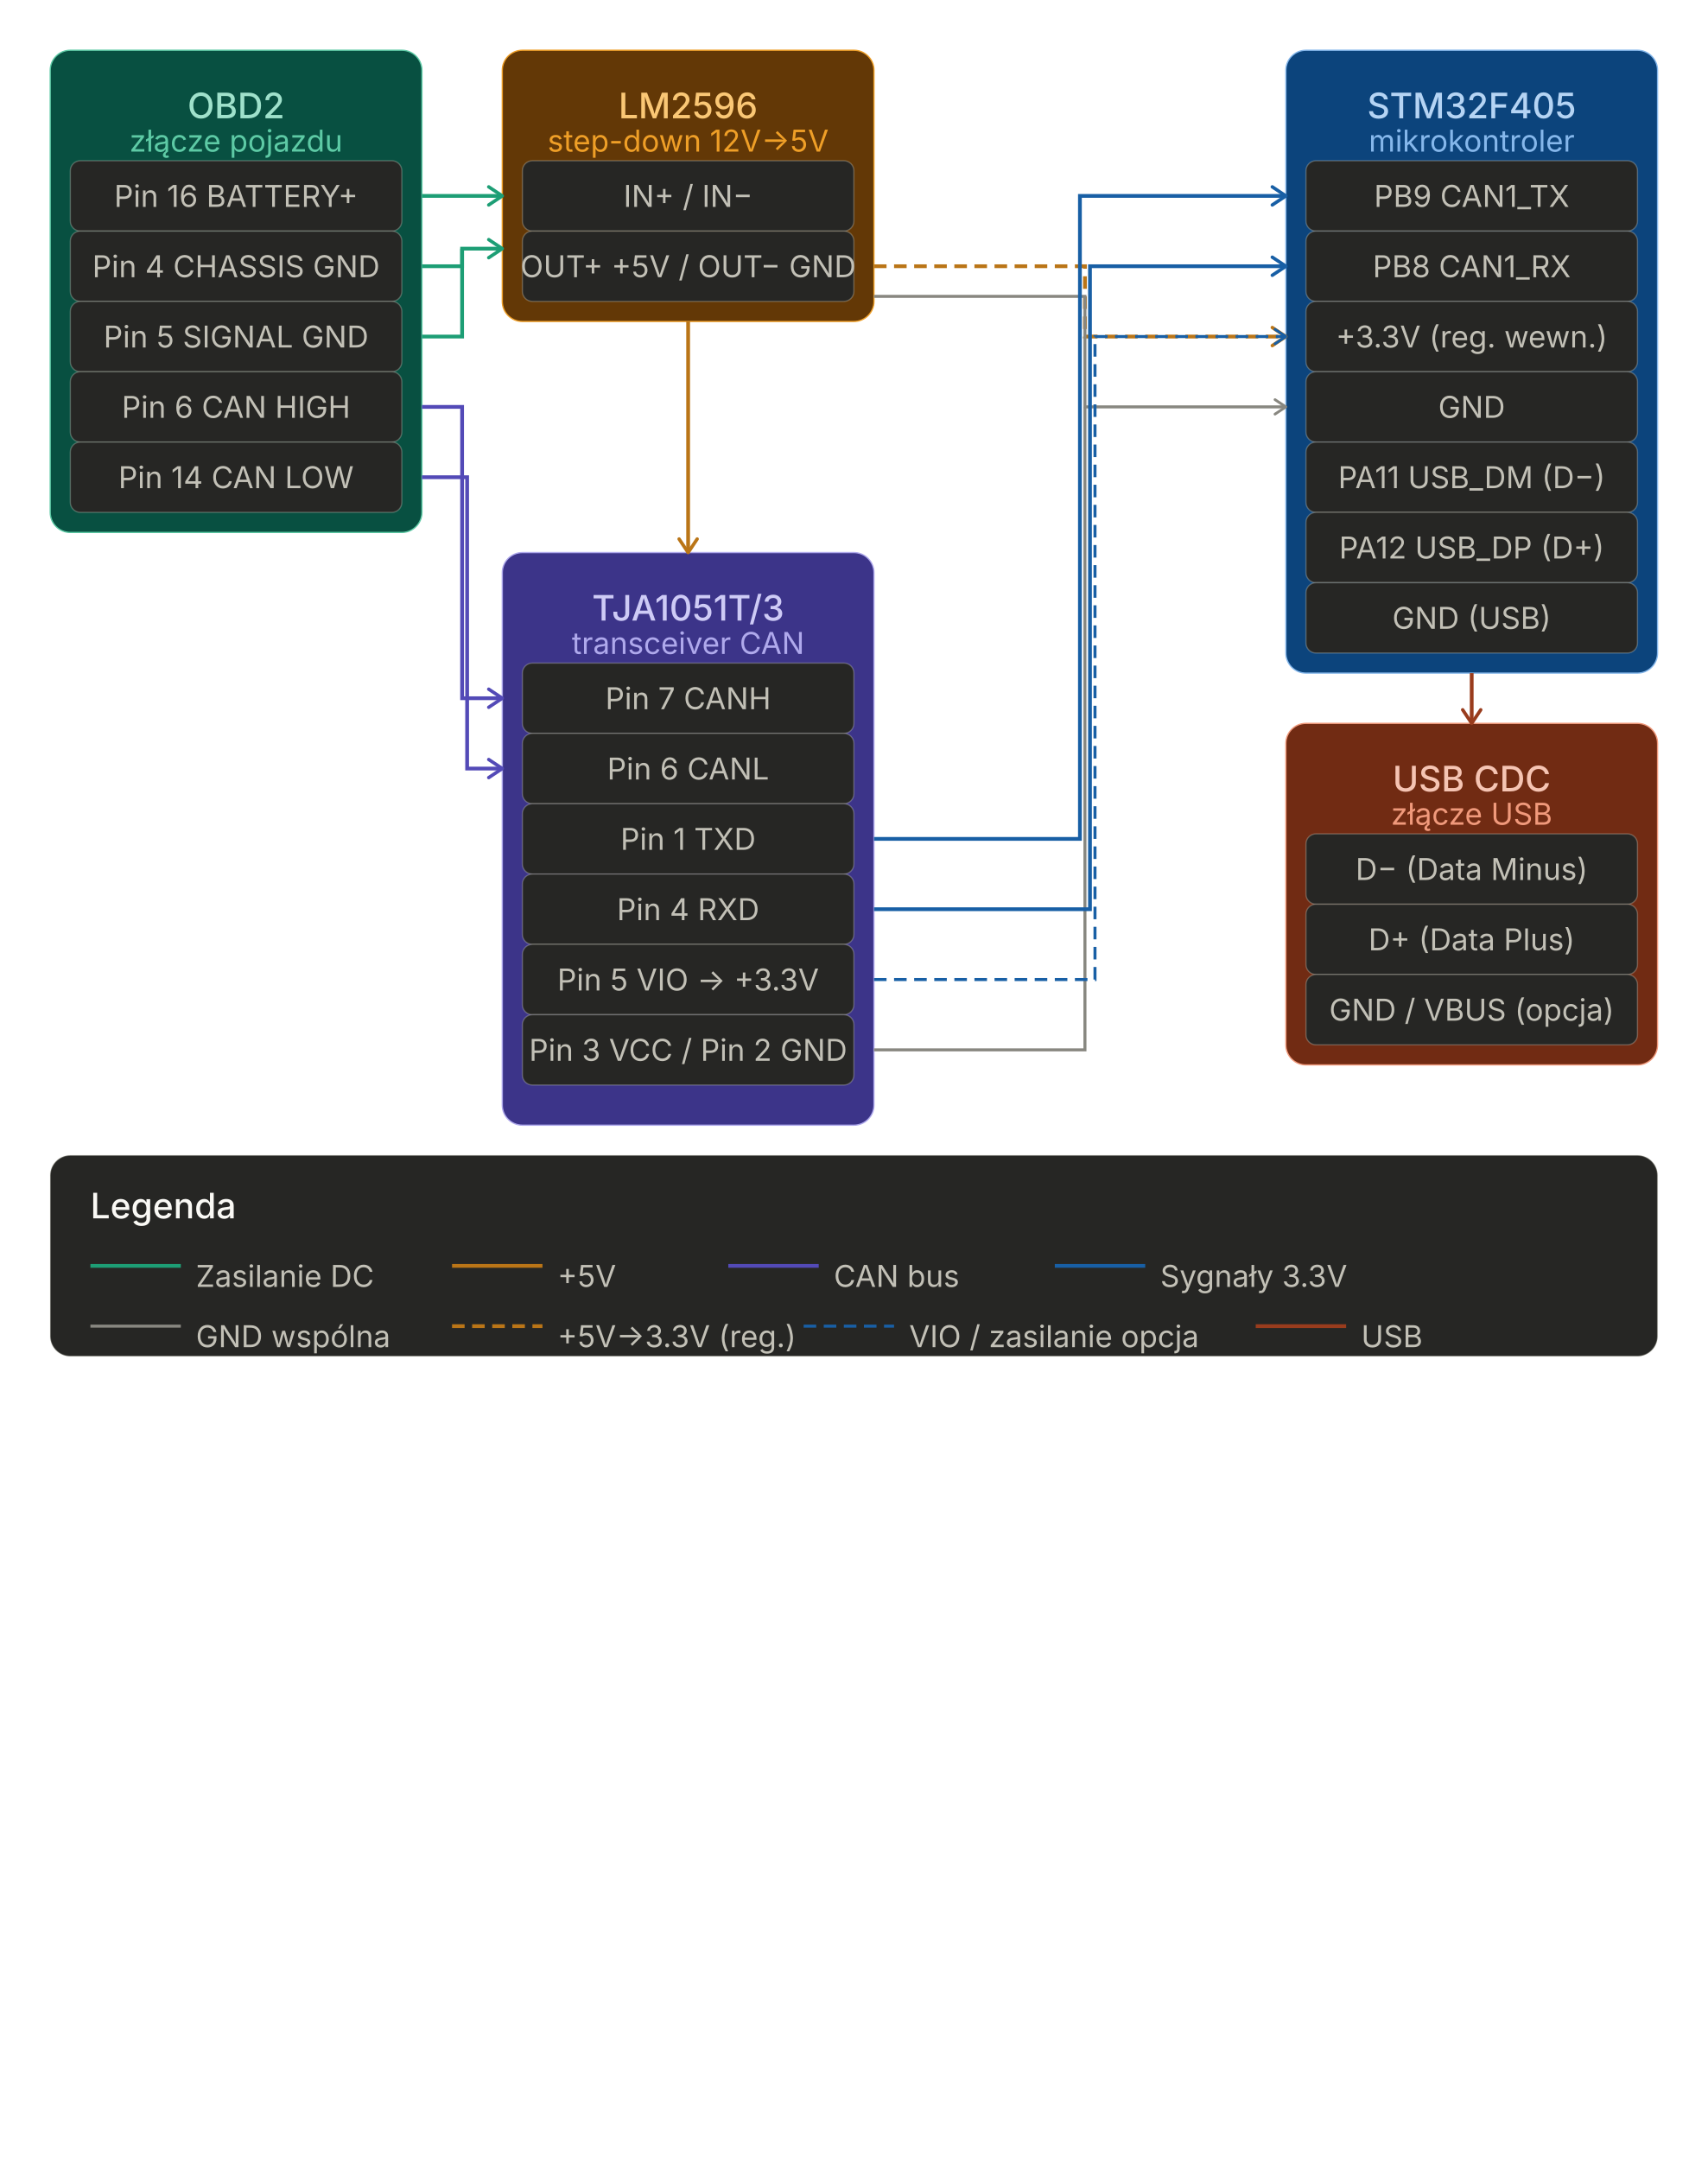
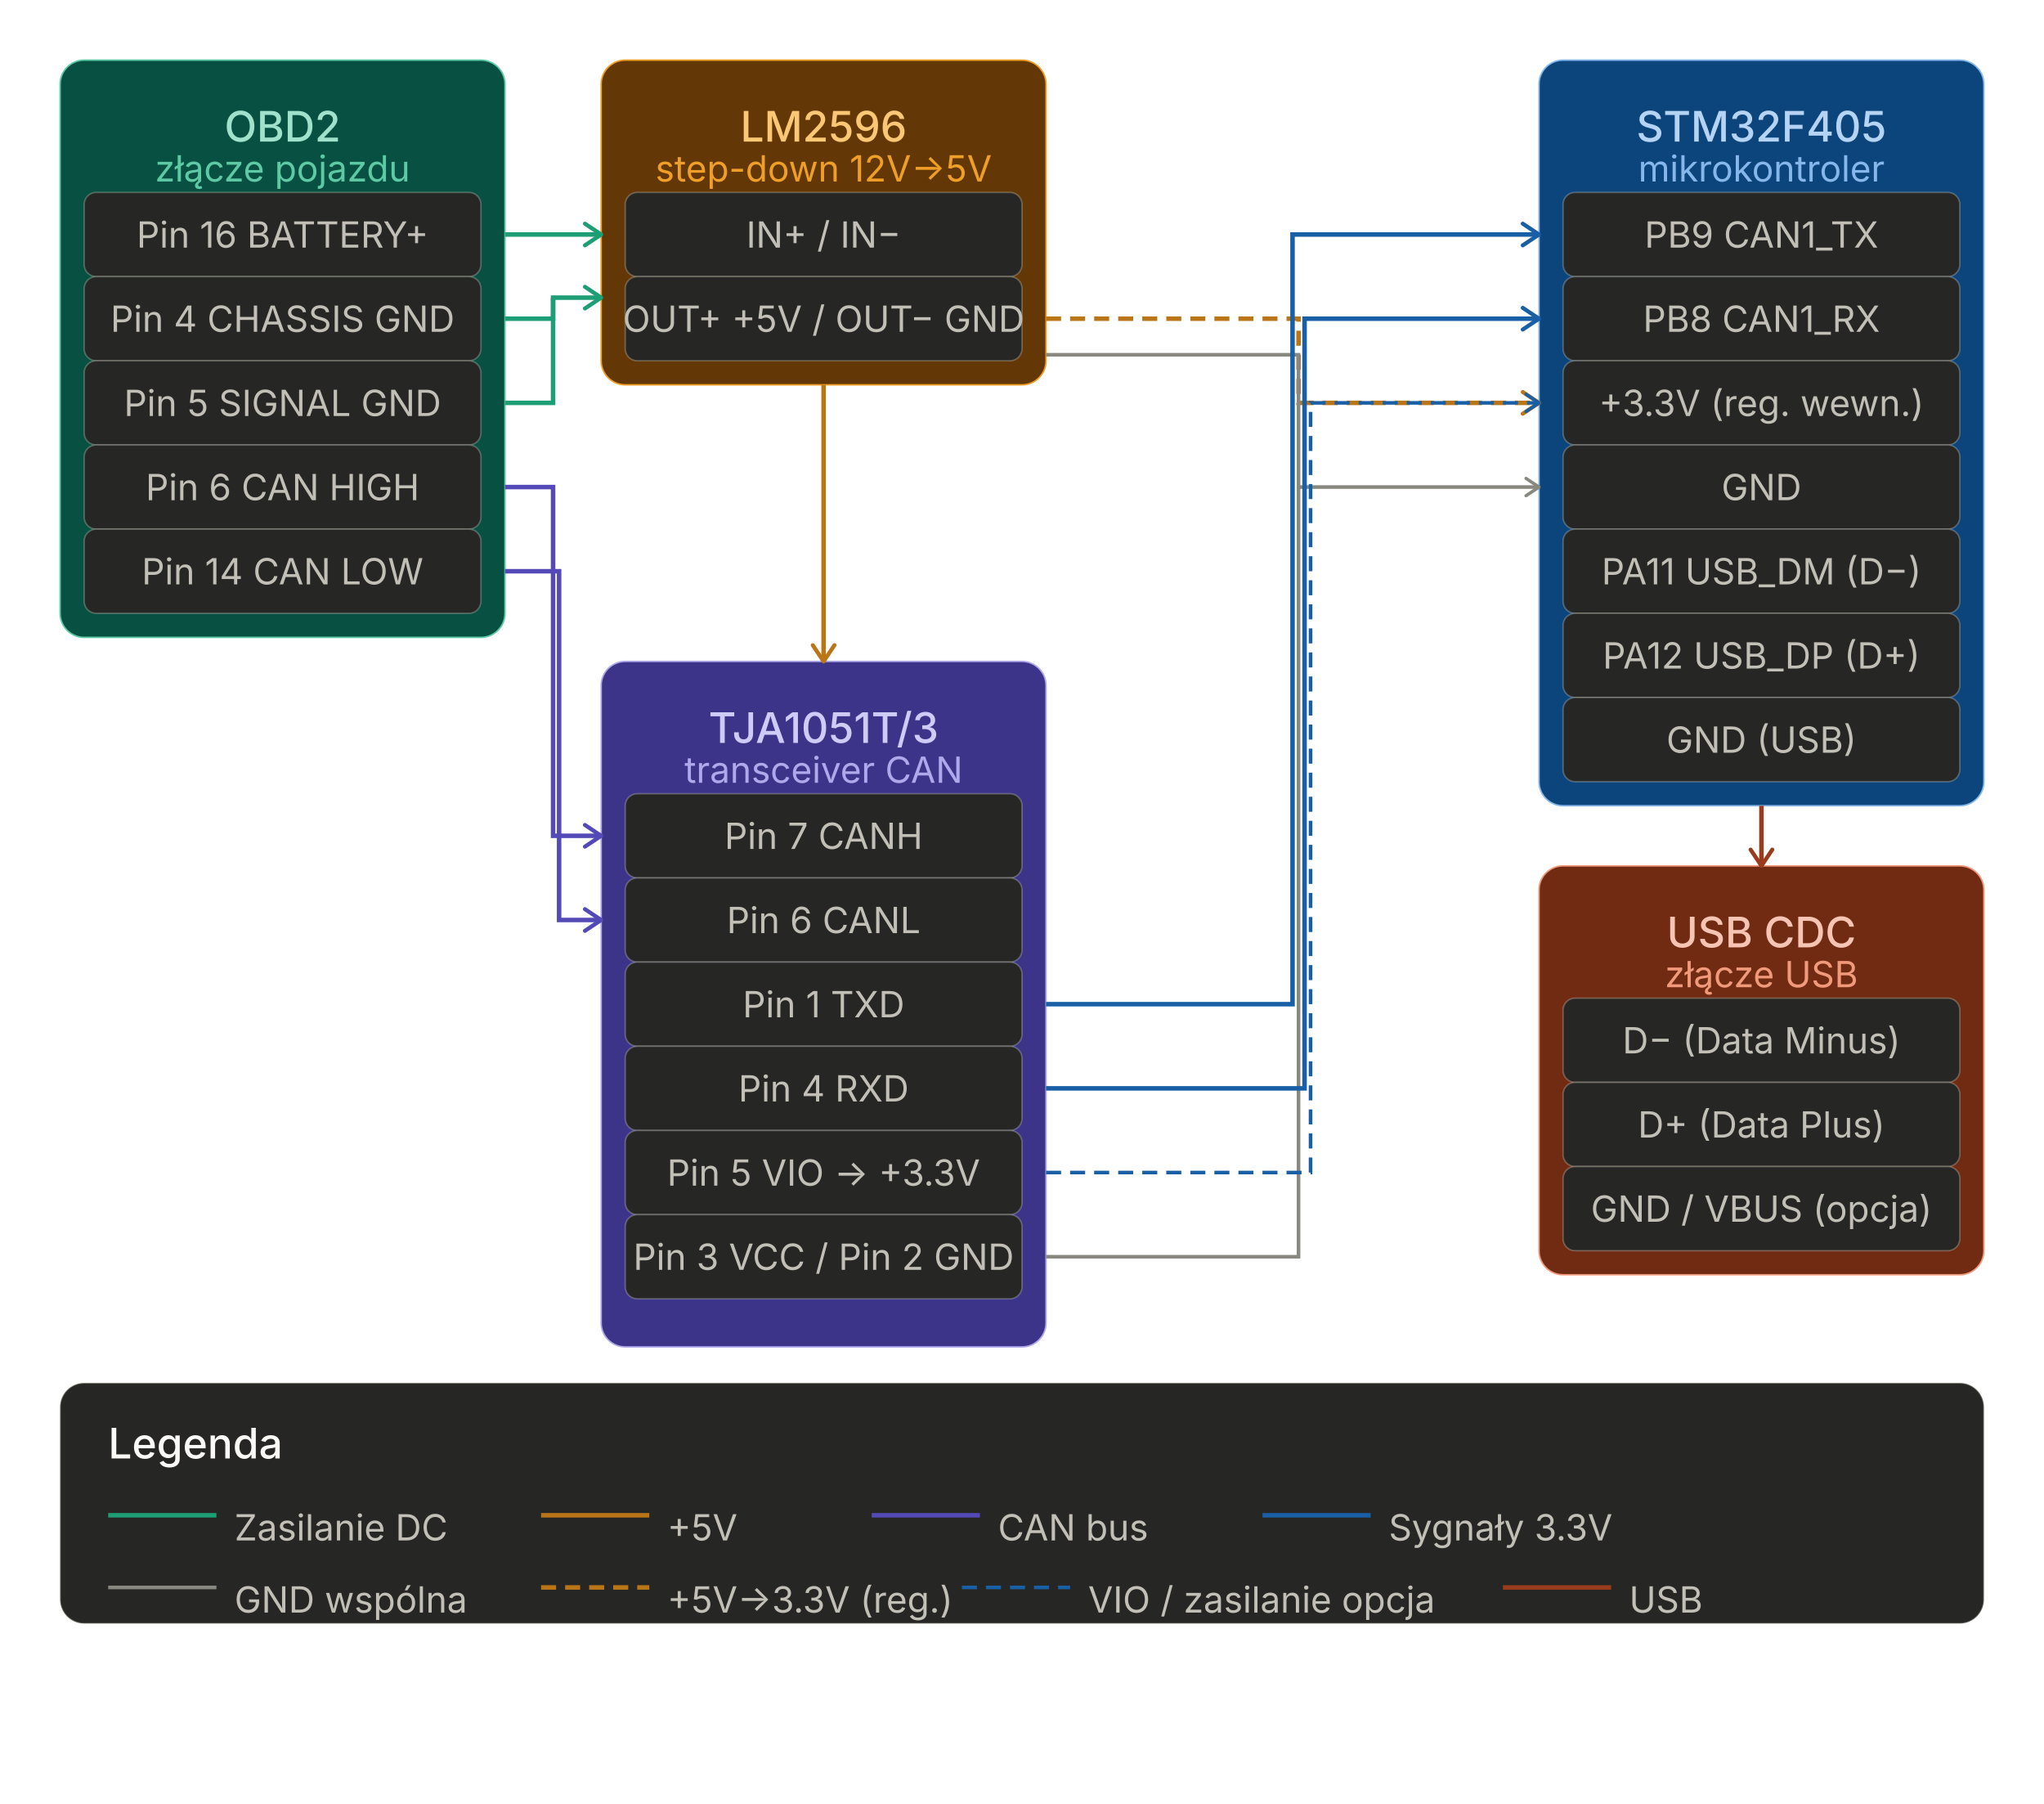
- <svg xmlns="http://www.w3.org/2000/svg" width="100%" viewBox="0 0 680 860" role="img">
+ <svg xmlns="http://www.w3.org/2000/svg" width="100%" viewBox="0 0 680 600" role="img">
  <defs>
    <marker id="arrow" viewBox="0 0 10 10" refX="8" refY="5" markerWidth="6" markerHeight="6" orient="auto-start-reverse">
      <path d="M2 1L8 5L2 9" fill="none" stroke="context-stroke" stroke-width="1.5" stroke-linecap="round" stroke-linejoin="round" />
    </marker>
  </defs>
  <g style="fill:rgb(0, 0, 0);stroke:none;color:rgb(251, 251, 254);stroke-width:1px;stroke-linecap:butt;stroke-linejoin:miter;opacity:1;font-family:&quot;Anthropic Sans&quot;, -apple-system, BlinkMacSystemFont, &quot;Segoe UI&quot;, sans-serif;font-size:16px;font-weight:400;text-anchor:start;dominant-baseline:auto">
    <rect x="20" y="20" width="148" height="192" rx="8" stroke-width="0.5" style="fill:rgb(8, 80, 65);stroke:rgb(93, 202, 165);color:rgb(251, 251, 254);stroke-width:0.5px;stroke-linecap:butt;stroke-linejoin:miter;opacity:1;font-family:&quot;Anthropic Sans&quot;, -apple-system, BlinkMacSystemFont, &quot;Segoe UI&quot;, sans-serif;font-size:16px;font-weight:400;text-anchor:start;dominant-baseline:auto" />
    <text x="94" y="42" text-anchor="middle" dominant-baseline="central" style="fill:rgb(159, 225, 203);stroke:none;color:rgb(251, 251, 254);stroke-width:1px;stroke-linecap:butt;stroke-linejoin:miter;opacity:1;font-family:&quot;Anthropic Sans&quot;, -apple-system, BlinkMacSystemFont, &quot;Segoe UI&quot;, sans-serif;font-size:14px;font-weight:500;text-anchor:middle;dominant-baseline:central">OBD2</text>
    <text x="94" y="56" text-anchor="middle" dominant-baseline="central" style="fill:rgb(93, 202, 165);stroke:none;color:rgb(251, 251, 254);stroke-width:1px;stroke-linecap:butt;stroke-linejoin:miter;opacity:1;font-family:&quot;Anthropic Sans&quot;, -apple-system, BlinkMacSystemFont, &quot;Segoe UI&quot;, sans-serif;font-size:12px;font-weight:400;text-anchor:middle;dominant-baseline:central">złącze pojazdu</text>
  </g>
  <rect x="28" y="64" width="132" height="28" rx="4" stroke-width="0.5" style="fill:rgb(38, 38, 36);stroke:rgba(222, 220, 209, 0.3);color:rgb(251, 251, 254);stroke-width:0.5px;stroke-linecap:butt;stroke-linejoin:miter;opacity:1;font-family:&quot;Anthropic Sans&quot;, -apple-system, BlinkMacSystemFont, &quot;Segoe UI&quot;, sans-serif;font-size:16px;font-weight:400;text-anchor:start;dominant-baseline:auto" />
  <text x="94" y="78" text-anchor="middle" dominant-baseline="central" style="fill:rgb(194, 192, 182);stroke:none;color:rgb(251, 251, 254);stroke-width:1px;stroke-linecap:butt;stroke-linejoin:miter;opacity:1;font-family:&quot;Anthropic Sans&quot;, -apple-system, BlinkMacSystemFont, &quot;Segoe UI&quot;, sans-serif;font-size:12px;font-weight:400;text-anchor:middle;dominant-baseline:central">Pin 16  BATTERY+</text>
  <rect x="28" y="92" width="132" height="28" rx="4" stroke-width="0.5" style="fill:rgb(38, 38, 36);stroke:rgba(222, 220, 209, 0.3);color:rgb(251, 251, 254);stroke-width:0.5px;stroke-linecap:butt;stroke-linejoin:miter;opacity:1;font-family:&quot;Anthropic Sans&quot;, -apple-system, BlinkMacSystemFont, &quot;Segoe UI&quot;, sans-serif;font-size:16px;font-weight:400;text-anchor:start;dominant-baseline:auto" />
  <text x="94" y="106" text-anchor="middle" dominant-baseline="central" style="fill:rgb(194, 192, 182);stroke:none;color:rgb(251, 251, 254);stroke-width:1px;stroke-linecap:butt;stroke-linejoin:miter;opacity:1;font-family:&quot;Anthropic Sans&quot;, -apple-system, BlinkMacSystemFont, &quot;Segoe UI&quot;, sans-serif;font-size:12px;font-weight:400;text-anchor:middle;dominant-baseline:central">Pin 4  CHASSIS GND</text>
  <rect x="28" y="120" width="132" height="28" rx="4" stroke-width="0.5" style="fill:rgb(38, 38, 36);stroke:rgba(222, 220, 209, 0.3);color:rgb(251, 251, 254);stroke-width:0.5px;stroke-linecap:butt;stroke-linejoin:miter;opacity:1;font-family:&quot;Anthropic Sans&quot;, -apple-system, BlinkMacSystemFont, &quot;Segoe UI&quot;, sans-serif;font-size:16px;font-weight:400;text-anchor:start;dominant-baseline:auto" />
  <text x="94" y="134" text-anchor="middle" dominant-baseline="central" style="fill:rgb(194, 192, 182);stroke:none;color:rgb(251, 251, 254);stroke-width:1px;stroke-linecap:butt;stroke-linejoin:miter;opacity:1;font-family:&quot;Anthropic Sans&quot;, -apple-system, BlinkMacSystemFont, &quot;Segoe UI&quot;, sans-serif;font-size:12px;font-weight:400;text-anchor:middle;dominant-baseline:central">Pin 5  SIGNAL GND</text>
  <rect x="28" y="148" width="132" height="28" rx="4" stroke-width="0.5" style="fill:rgb(38, 38, 36);stroke:rgba(222, 220, 209, 0.3);color:rgb(251, 251, 254);stroke-width:0.5px;stroke-linecap:butt;stroke-linejoin:miter;opacity:1;font-family:&quot;Anthropic Sans&quot;, -apple-system, BlinkMacSystemFont, &quot;Segoe UI&quot;, sans-serif;font-size:16px;font-weight:400;text-anchor:start;dominant-baseline:auto" />
  <text x="94" y="162" text-anchor="middle" dominant-baseline="central" style="fill:rgb(194, 192, 182);stroke:none;color:rgb(251, 251, 254);stroke-width:1px;stroke-linecap:butt;stroke-linejoin:miter;opacity:1;font-family:&quot;Anthropic Sans&quot;, -apple-system, BlinkMacSystemFont, &quot;Segoe UI&quot;, sans-serif;font-size:12px;font-weight:400;text-anchor:middle;dominant-baseline:central">Pin 6  CAN HIGH</text>
  <rect x="28" y="176" width="132" height="28" rx="4" stroke-width="0.5" style="fill:rgb(38, 38, 36);stroke:rgba(222, 220, 209, 0.3);color:rgb(251, 251, 254);stroke-width:0.5px;stroke-linecap:butt;stroke-linejoin:miter;opacity:1;font-family:&quot;Anthropic Sans&quot;, -apple-system, BlinkMacSystemFont, &quot;Segoe UI&quot;, sans-serif;font-size:16px;font-weight:400;text-anchor:start;dominant-baseline:auto" />
  <text x="94" y="190" text-anchor="middle" dominant-baseline="central" style="fill:rgb(194, 192, 182);stroke:none;color:rgb(251, 251, 254);stroke-width:1px;stroke-linecap:butt;stroke-linejoin:miter;opacity:1;font-family:&quot;Anthropic Sans&quot;, -apple-system, BlinkMacSystemFont, &quot;Segoe UI&quot;, sans-serif;font-size:12px;font-weight:400;text-anchor:middle;dominant-baseline:central">Pin 14  CAN LOW</text>
  <g style="fill:rgb(0, 0, 0);stroke:none;color:rgb(251, 251, 254);stroke-width:1px;stroke-linecap:butt;stroke-linejoin:miter;opacity:1;font-family:&quot;Anthropic Sans&quot;, -apple-system, BlinkMacSystemFont, &quot;Segoe UI&quot;, sans-serif;font-size:16px;font-weight:400;text-anchor:start;dominant-baseline:auto">
    <rect x="200" y="20" width="148" height="108" rx="8" stroke-width="0.5" style="fill:rgb(99, 56, 6);stroke:rgb(239, 159, 39);color:rgb(251, 251, 254);stroke-width:0.5px;stroke-linecap:butt;stroke-linejoin:miter;opacity:1;font-family:&quot;Anthropic Sans&quot;, -apple-system, BlinkMacSystemFont, &quot;Segoe UI&quot;, sans-serif;font-size:16px;font-weight:400;text-anchor:start;dominant-baseline:auto" />
    <text x="274" y="42" text-anchor="middle" dominant-baseline="central" style="fill:rgb(250, 199, 117);stroke:none;color:rgb(251, 251, 254);stroke-width:1px;stroke-linecap:butt;stroke-linejoin:miter;opacity:1;font-family:&quot;Anthropic Sans&quot;, -apple-system, BlinkMacSystemFont, &quot;Segoe UI&quot;, sans-serif;font-size:14px;font-weight:500;text-anchor:middle;dominant-baseline:central">LM2596</text>
    <text x="274" y="56" text-anchor="middle" dominant-baseline="central" style="fill:rgb(239, 159, 39);stroke:none;color:rgb(251, 251, 254);stroke-width:1px;stroke-linecap:butt;stroke-linejoin:miter;opacity:1;font-family:&quot;Anthropic Sans&quot;, -apple-system, BlinkMacSystemFont, &quot;Segoe UI&quot;, sans-serif;font-size:12px;font-weight:400;text-anchor:middle;dominant-baseline:central">step-down 12V→5V</text>
  </g>
  <rect x="208" y="64" width="132" height="28" rx="4" stroke-width="0.5" style="fill:rgb(38, 38, 36);stroke:rgba(222, 220, 209, 0.3);color:rgb(251, 251, 254);stroke-width:0.5px;stroke-linecap:butt;stroke-linejoin:miter;opacity:1;font-family:&quot;Anthropic Sans&quot;, -apple-system, BlinkMacSystemFont, &quot;Segoe UI&quot;, sans-serif;font-size:16px;font-weight:400;text-anchor:start;dominant-baseline:auto" />
  <text x="274" y="78" text-anchor="middle" dominant-baseline="central" style="fill:rgb(194, 192, 182);stroke:none;color:rgb(251, 251, 254);stroke-width:1px;stroke-linecap:butt;stroke-linejoin:miter;opacity:1;font-family:&quot;Anthropic Sans&quot;, -apple-system, BlinkMacSystemFont, &quot;Segoe UI&quot;, sans-serif;font-size:12px;font-weight:400;text-anchor:middle;dominant-baseline:central">IN+  /  IN−</text>
  <rect x="208" y="92" width="132" height="28" rx="4" stroke-width="0.5" style="fill:rgb(38, 38, 36);stroke:rgba(222, 220, 209, 0.3);color:rgb(251, 251, 254);stroke-width:0.5px;stroke-linecap:butt;stroke-linejoin:miter;opacity:1;font-family:&quot;Anthropic Sans&quot;, -apple-system, BlinkMacSystemFont, &quot;Segoe UI&quot;, sans-serif;font-size:16px;font-weight:400;text-anchor:start;dominant-baseline:auto" />
  <text x="274" y="106" text-anchor="middle" dominant-baseline="central" style="fill:rgb(194, 192, 182);stroke:none;color:rgb(251, 251, 254);stroke-width:1px;stroke-linecap:butt;stroke-linejoin:miter;opacity:1;font-family:&quot;Anthropic Sans&quot;, -apple-system, BlinkMacSystemFont, &quot;Segoe UI&quot;, sans-serif;font-size:12px;font-weight:400;text-anchor:middle;dominant-baseline:central">OUT+ +5V  /  OUT− GND</text>
  <g style="fill:rgb(0, 0, 0);stroke:none;color:rgb(251, 251, 254);stroke-width:1px;stroke-linecap:butt;stroke-linejoin:miter;opacity:1;font-family:&quot;Anthropic Sans&quot;, -apple-system, BlinkMacSystemFont, &quot;Segoe UI&quot;, sans-serif;font-size:16px;font-weight:400;text-anchor:start;dominant-baseline:auto">
    <rect x="200" y="220" width="148" height="228" rx="8" stroke-width="0.5" style="fill:rgb(60, 52, 137);stroke:rgb(175, 169, 236);color:rgb(251, 251, 254);stroke-width:0.5px;stroke-linecap:butt;stroke-linejoin:miter;opacity:1;font-family:&quot;Anthropic Sans&quot;, -apple-system, BlinkMacSystemFont, &quot;Segoe UI&quot;, sans-serif;font-size:16px;font-weight:400;text-anchor:start;dominant-baseline:auto" />
    <text x="274" y="242" text-anchor="middle" dominant-baseline="central" style="fill:rgb(206, 203, 246);stroke:none;color:rgb(251, 251, 254);stroke-width:1px;stroke-linecap:butt;stroke-linejoin:miter;opacity:1;font-family:&quot;Anthropic Sans&quot;, -apple-system, BlinkMacSystemFont, &quot;Segoe UI&quot;, sans-serif;font-size:14px;font-weight:500;text-anchor:middle;dominant-baseline:central">TJA1051T/3</text>
    <text x="274" y="256" text-anchor="middle" dominant-baseline="central" style="fill:rgb(175, 169, 236);stroke:none;color:rgb(251, 251, 254);stroke-width:1px;stroke-linecap:butt;stroke-linejoin:miter;opacity:1;font-family:&quot;Anthropic Sans&quot;, -apple-system, BlinkMacSystemFont, &quot;Segoe UI&quot;, sans-serif;font-size:12px;font-weight:400;text-anchor:middle;dominant-baseline:central">transceiver CAN</text>
  </g>
  <rect x="208" y="264" width="132" height="28" rx="4" stroke-width="0.5" style="fill:rgb(38, 38, 36);stroke:rgba(222, 220, 209, 0.3);color:rgb(251, 251, 254);stroke-width:0.5px;stroke-linecap:butt;stroke-linejoin:miter;opacity:1;font-family:&quot;Anthropic Sans&quot;, -apple-system, BlinkMacSystemFont, &quot;Segoe UI&quot;, sans-serif;font-size:16px;font-weight:400;text-anchor:start;dominant-baseline:auto" />
  <text x="274" y="278" text-anchor="middle" dominant-baseline="central" style="fill:rgb(194, 192, 182);stroke:none;color:rgb(251, 251, 254);stroke-width:1px;stroke-linecap:butt;stroke-linejoin:miter;opacity:1;font-family:&quot;Anthropic Sans&quot;, -apple-system, BlinkMacSystemFont, &quot;Segoe UI&quot;, sans-serif;font-size:12px;font-weight:400;text-anchor:middle;dominant-baseline:central">Pin 7  CANH</text>
  <rect x="208" y="292" width="132" height="28" rx="4" stroke-width="0.5" style="fill:rgb(38, 38, 36);stroke:rgba(222, 220, 209, 0.3);color:rgb(251, 251, 254);stroke-width:0.5px;stroke-linecap:butt;stroke-linejoin:miter;opacity:1;font-family:&quot;Anthropic Sans&quot;, -apple-system, BlinkMacSystemFont, &quot;Segoe UI&quot;, sans-serif;font-size:16px;font-weight:400;text-anchor:start;dominant-baseline:auto" />
  <text x="274" y="306" text-anchor="middle" dominant-baseline="central" style="fill:rgb(194, 192, 182);stroke:none;color:rgb(251, 251, 254);stroke-width:1px;stroke-linecap:butt;stroke-linejoin:miter;opacity:1;font-family:&quot;Anthropic Sans&quot;, -apple-system, BlinkMacSystemFont, &quot;Segoe UI&quot;, sans-serif;font-size:12px;font-weight:400;text-anchor:middle;dominant-baseline:central">Pin 6  CANL</text>
  <rect x="208" y="320" width="132" height="28" rx="4" stroke-width="0.5" style="fill:rgb(38, 38, 36);stroke:rgba(222, 220, 209, 0.3);color:rgb(251, 251, 254);stroke-width:0.5px;stroke-linecap:butt;stroke-linejoin:miter;opacity:1;font-family:&quot;Anthropic Sans&quot;, -apple-system, BlinkMacSystemFont, &quot;Segoe UI&quot;, sans-serif;font-size:16px;font-weight:400;text-anchor:start;dominant-baseline:auto" />
  <text x="274" y="334" text-anchor="middle" dominant-baseline="central" style="fill:rgb(194, 192, 182);stroke:none;color:rgb(251, 251, 254);stroke-width:1px;stroke-linecap:butt;stroke-linejoin:miter;opacity:1;font-family:&quot;Anthropic Sans&quot;, -apple-system, BlinkMacSystemFont, &quot;Segoe UI&quot;, sans-serif;font-size:12px;font-weight:400;text-anchor:middle;dominant-baseline:central">Pin 1  TXD</text>
  <rect x="208" y="348" width="132" height="28" rx="4" stroke-width="0.5" style="fill:rgb(38, 38, 36);stroke:rgba(222, 220, 209, 0.3);color:rgb(251, 251, 254);stroke-width:0.5px;stroke-linecap:butt;stroke-linejoin:miter;opacity:1;font-family:&quot;Anthropic Sans&quot;, -apple-system, BlinkMacSystemFont, &quot;Segoe UI&quot;, sans-serif;font-size:16px;font-weight:400;text-anchor:start;dominant-baseline:auto" />
  <text x="274" y="362" text-anchor="middle" dominant-baseline="central" style="fill:rgb(194, 192, 182);stroke:none;color:rgb(251, 251, 254);stroke-width:1px;stroke-linecap:butt;stroke-linejoin:miter;opacity:1;font-family:&quot;Anthropic Sans&quot;, -apple-system, BlinkMacSystemFont, &quot;Segoe UI&quot;, sans-serif;font-size:12px;font-weight:400;text-anchor:middle;dominant-baseline:central">Pin 4  RXD</text>
  <rect x="208" y="376" width="132" height="28" rx="4" stroke-width="0.5" style="fill:rgb(38, 38, 36);stroke:rgba(222, 220, 209, 0.3);color:rgb(251, 251, 254);stroke-width:0.5px;stroke-linecap:butt;stroke-linejoin:miter;opacity:1;font-family:&quot;Anthropic Sans&quot;, -apple-system, BlinkMacSystemFont, &quot;Segoe UI&quot;, sans-serif;font-size:16px;font-weight:400;text-anchor:start;dominant-baseline:auto" />
  <text x="274" y="390" text-anchor="middle" dominant-baseline="central" style="fill:rgb(194, 192, 182);stroke:none;color:rgb(251, 251, 254);stroke-width:1px;stroke-linecap:butt;stroke-linejoin:miter;opacity:1;font-family:&quot;Anthropic Sans&quot;, -apple-system, BlinkMacSystemFont, &quot;Segoe UI&quot;, sans-serif;font-size:12px;font-weight:400;text-anchor:middle;dominant-baseline:central">Pin 5  VIO → +3.3V</text>
  <rect x="208" y="404" width="132" height="28" rx="4" stroke-width="0.5" style="fill:rgb(38, 38, 36);stroke:rgba(222, 220, 209, 0.3);color:rgb(251, 251, 254);stroke-width:0.5px;stroke-linecap:butt;stroke-linejoin:miter;opacity:1;font-family:&quot;Anthropic Sans&quot;, -apple-system, BlinkMacSystemFont, &quot;Segoe UI&quot;, sans-serif;font-size:16px;font-weight:400;text-anchor:start;dominant-baseline:auto" />
  <text x="274" y="418" text-anchor="middle" dominant-baseline="central" style="fill:rgb(194, 192, 182);stroke:none;color:rgb(251, 251, 254);stroke-width:1px;stroke-linecap:butt;stroke-linejoin:miter;opacity:1;font-family:&quot;Anthropic Sans&quot;, -apple-system, BlinkMacSystemFont, &quot;Segoe UI&quot;, sans-serif;font-size:12px;font-weight:400;text-anchor:middle;dominant-baseline:central">Pin 3 VCC / Pin 2 GND</text>
  <g style="fill:rgb(0, 0, 0);stroke:none;color:rgb(251, 251, 254);stroke-width:1px;stroke-linecap:butt;stroke-linejoin:miter;opacity:1;font-family:&quot;Anthropic Sans&quot;, -apple-system, BlinkMacSystemFont, &quot;Segoe UI&quot;, sans-serif;font-size:16px;font-weight:400;text-anchor:start;dominant-baseline:auto">
    <rect x="512" y="20" width="148" height="248" rx="8" stroke-width="0.5" style="fill:rgb(12, 68, 124);stroke:rgb(133, 183, 235);color:rgb(251, 251, 254);stroke-width:0.5px;stroke-linecap:butt;stroke-linejoin:miter;opacity:1;font-family:&quot;Anthropic Sans&quot;, -apple-system, BlinkMacSystemFont, &quot;Segoe UI&quot;, sans-serif;font-size:16px;font-weight:400;text-anchor:start;dominant-baseline:auto" />
    <text x="586" y="42" text-anchor="middle" dominant-baseline="central" style="fill:rgb(181, 212, 244);stroke:none;color:rgb(251, 251, 254);stroke-width:1px;stroke-linecap:butt;stroke-linejoin:miter;opacity:1;font-family:&quot;Anthropic Sans&quot;, -apple-system, BlinkMacSystemFont, &quot;Segoe UI&quot;, sans-serif;font-size:14px;font-weight:500;text-anchor:middle;dominant-baseline:central">STM32F405</text>
    <text x="586" y="56" text-anchor="middle" dominant-baseline="central" style="fill:rgb(133, 183, 235);stroke:none;color:rgb(251, 251, 254);stroke-width:1px;stroke-linecap:butt;stroke-linejoin:miter;opacity:1;font-family:&quot;Anthropic Sans&quot;, -apple-system, BlinkMacSystemFont, &quot;Segoe UI&quot;, sans-serif;font-size:12px;font-weight:400;text-anchor:middle;dominant-baseline:central">mikrokontroler</text>
  </g>
  <rect x="520" y="64" width="132" height="28" rx="4" stroke-width="0.5" style="fill:rgb(38, 38, 36);stroke:rgba(222, 220, 209, 0.3);color:rgb(251, 251, 254);stroke-width:0.5px;stroke-linecap:butt;stroke-linejoin:miter;opacity:1;font-family:&quot;Anthropic Sans&quot;, -apple-system, BlinkMacSystemFont, &quot;Segoe UI&quot;, sans-serif;font-size:16px;font-weight:400;text-anchor:start;dominant-baseline:auto" />
  <text x="586" y="78" text-anchor="middle" dominant-baseline="central" style="fill:rgb(194, 192, 182);stroke:none;color:rgb(251, 251, 254);stroke-width:1px;stroke-linecap:butt;stroke-linejoin:miter;opacity:1;font-family:&quot;Anthropic Sans&quot;, -apple-system, BlinkMacSystemFont, &quot;Segoe UI&quot;, sans-serif;font-size:12px;font-weight:400;text-anchor:middle;dominant-baseline:central">PB9  CAN1_TX</text>
  <rect x="520" y="92" width="132" height="28" rx="4" stroke-width="0.5" style="fill:rgb(38, 38, 36);stroke:rgba(222, 220, 209, 0.3);color:rgb(251, 251, 254);stroke-width:0.5px;stroke-linecap:butt;stroke-linejoin:miter;opacity:1;font-family:&quot;Anthropic Sans&quot;, -apple-system, BlinkMacSystemFont, &quot;Segoe UI&quot;, sans-serif;font-size:16px;font-weight:400;text-anchor:start;dominant-baseline:auto" />
  <text x="586" y="106" text-anchor="middle" dominant-baseline="central" style="fill:rgb(194, 192, 182);stroke:none;color:rgb(251, 251, 254);stroke-width:1px;stroke-linecap:butt;stroke-linejoin:miter;opacity:1;font-family:&quot;Anthropic Sans&quot;, -apple-system, BlinkMacSystemFont, &quot;Segoe UI&quot;, sans-serif;font-size:12px;font-weight:400;text-anchor:middle;dominant-baseline:central">PB8  CAN1_RX</text>
  <rect x="520" y="120" width="132" height="28" rx="4" stroke-width="0.5" style="fill:rgb(38, 38, 36);stroke:rgba(222, 220, 209, 0.3);color:rgb(251, 251, 254);stroke-width:0.5px;stroke-linecap:butt;stroke-linejoin:miter;opacity:1;font-family:&quot;Anthropic Sans&quot;, -apple-system, BlinkMacSystemFont, &quot;Segoe UI&quot;, sans-serif;font-size:16px;font-weight:400;text-anchor:start;dominant-baseline:auto" />
  <text x="586" y="134" text-anchor="middle" dominant-baseline="central" style="fill:rgb(194, 192, 182);stroke:none;color:rgb(251, 251, 254);stroke-width:1px;stroke-linecap:butt;stroke-linejoin:miter;opacity:1;font-family:&quot;Anthropic Sans&quot;, -apple-system, BlinkMacSystemFont, &quot;Segoe UI&quot;, sans-serif;font-size:12px;font-weight:400;text-anchor:middle;dominant-baseline:central">+3.3V  (reg. wewn.)</text>
  <rect x="520" y="148" width="132" height="28" rx="4" stroke-width="0.5" style="fill:rgb(38, 38, 36);stroke:rgba(222, 220, 209, 0.3);color:rgb(251, 251, 254);stroke-width:0.5px;stroke-linecap:butt;stroke-linejoin:miter;opacity:1;font-family:&quot;Anthropic Sans&quot;, -apple-system, BlinkMacSystemFont, &quot;Segoe UI&quot;, sans-serif;font-size:16px;font-weight:400;text-anchor:start;dominant-baseline:auto" />
  <text x="586" y="162" text-anchor="middle" dominant-baseline="central" style="fill:rgb(194, 192, 182);stroke:none;color:rgb(251, 251, 254);stroke-width:1px;stroke-linecap:butt;stroke-linejoin:miter;opacity:1;font-family:&quot;Anthropic Sans&quot;, -apple-system, BlinkMacSystemFont, &quot;Segoe UI&quot;, sans-serif;font-size:12px;font-weight:400;text-anchor:middle;dominant-baseline:central">GND</text>
  <rect x="520" y="176" width="132" height="28" rx="4" stroke-width="0.5" style="fill:rgb(38, 38, 36);stroke:rgba(222, 220, 209, 0.3);color:rgb(251, 251, 254);stroke-width:0.5px;stroke-linecap:butt;stroke-linejoin:miter;opacity:1;font-family:&quot;Anthropic Sans&quot;, -apple-system, BlinkMacSystemFont, &quot;Segoe UI&quot;, sans-serif;font-size:16px;font-weight:400;text-anchor:start;dominant-baseline:auto" />
  <text x="586" y="190" text-anchor="middle" dominant-baseline="central" style="fill:rgb(194, 192, 182);stroke:none;color:rgb(251, 251, 254);stroke-width:1px;stroke-linecap:butt;stroke-linejoin:miter;opacity:1;font-family:&quot;Anthropic Sans&quot;, -apple-system, BlinkMacSystemFont, &quot;Segoe UI&quot;, sans-serif;font-size:12px;font-weight:400;text-anchor:middle;dominant-baseline:central">PA11  USB_DM (D−)</text>
  <rect x="520" y="204" width="132" height="28" rx="4" stroke-width="0.5" style="fill:rgb(38, 38, 36);stroke:rgba(222, 220, 209, 0.3);color:rgb(251, 251, 254);stroke-width:0.5px;stroke-linecap:butt;stroke-linejoin:miter;opacity:1;font-family:&quot;Anthropic Sans&quot;, -apple-system, BlinkMacSystemFont, &quot;Segoe UI&quot;, sans-serif;font-size:16px;font-weight:400;text-anchor:start;dominant-baseline:auto" />
  <text x="586" y="218" text-anchor="middle" dominant-baseline="central" style="fill:rgb(194, 192, 182);stroke:none;color:rgb(251, 251, 254);stroke-width:1px;stroke-linecap:butt;stroke-linejoin:miter;opacity:1;font-family:&quot;Anthropic Sans&quot;, -apple-system, BlinkMacSystemFont, &quot;Segoe UI&quot;, sans-serif;font-size:12px;font-weight:400;text-anchor:middle;dominant-baseline:central">PA12  USB_DP (D+)</text>
  <rect x="520" y="232" width="132" height="28" rx="4" stroke-width="0.5" style="fill:rgb(38, 38, 36);stroke:rgba(222, 220, 209, 0.3);color:rgb(251, 251, 254);stroke-width:0.5px;stroke-linecap:butt;stroke-linejoin:miter;opacity:1;font-family:&quot;Anthropic Sans&quot;, -apple-system, BlinkMacSystemFont, &quot;Segoe UI&quot;, sans-serif;font-size:16px;font-weight:400;text-anchor:start;dominant-baseline:auto" />
  <text x="586" y="246" text-anchor="middle" dominant-baseline="central" style="fill:rgb(194, 192, 182);stroke:none;color:rgb(251, 251, 254);stroke-width:1px;stroke-linecap:butt;stroke-linejoin:miter;opacity:1;font-family:&quot;Anthropic Sans&quot;, -apple-system, BlinkMacSystemFont, &quot;Segoe UI&quot;, sans-serif;font-size:12px;font-weight:400;text-anchor:middle;dominant-baseline:central">GND  (USB)</text>
  <g style="fill:rgb(0, 0, 0);stroke:none;color:rgb(251, 251, 254);stroke-width:1px;stroke-linecap:butt;stroke-linejoin:miter;opacity:1;font-family:&quot;Anthropic Sans&quot;, -apple-system, BlinkMacSystemFont, &quot;Segoe UI&quot;, sans-serif;font-size:16px;font-weight:400;text-anchor:start;dominant-baseline:auto">
    <rect x="512" y="288" width="148" height="136" rx="8" stroke-width="0.5" style="fill:rgb(113, 43, 19);stroke:rgb(240, 153, 123);color:rgb(251, 251, 254);stroke-width:0.5px;stroke-linecap:butt;stroke-linejoin:miter;opacity:1;font-family:&quot;Anthropic Sans&quot;, -apple-system, BlinkMacSystemFont, &quot;Segoe UI&quot;, sans-serif;font-size:16px;font-weight:400;text-anchor:start;dominant-baseline:auto" />
    <text x="586" y="310" text-anchor="middle" dominant-baseline="central" style="fill:rgb(245, 196, 179);stroke:none;color:rgb(251, 251, 254);stroke-width:1px;stroke-linecap:butt;stroke-linejoin:miter;opacity:1;font-family:&quot;Anthropic Sans&quot;, -apple-system, BlinkMacSystemFont, &quot;Segoe UI&quot;, sans-serif;font-size:14px;font-weight:500;text-anchor:middle;dominant-baseline:central">USB CDC</text>
    <text x="586" y="324" text-anchor="middle" dominant-baseline="central" style="fill:rgb(240, 153, 123);stroke:none;color:rgb(251, 251, 254);stroke-width:1px;stroke-linecap:butt;stroke-linejoin:miter;opacity:1;font-family:&quot;Anthropic Sans&quot;, -apple-system, BlinkMacSystemFont, &quot;Segoe UI&quot;, sans-serif;font-size:12px;font-weight:400;text-anchor:middle;dominant-baseline:central">złącze USB</text>
  </g>
  <rect x="520" y="332" width="132" height="28" rx="4" stroke-width="0.5" style="fill:rgb(38, 38, 36);stroke:rgba(222, 220, 209, 0.3);color:rgb(251, 251, 254);stroke-width:0.5px;stroke-linecap:butt;stroke-linejoin:miter;opacity:1;font-family:&quot;Anthropic Sans&quot;, -apple-system, BlinkMacSystemFont, &quot;Segoe UI&quot;, sans-serif;font-size:16px;font-weight:400;text-anchor:start;dominant-baseline:auto" />
  <text x="586" y="346" text-anchor="middle" dominant-baseline="central" style="fill:rgb(194, 192, 182);stroke:none;color:rgb(251, 251, 254);stroke-width:1px;stroke-linecap:butt;stroke-linejoin:miter;opacity:1;font-family:&quot;Anthropic Sans&quot;, -apple-system, BlinkMacSystemFont, &quot;Segoe UI&quot;, sans-serif;font-size:12px;font-weight:400;text-anchor:middle;dominant-baseline:central">D−  (Data Minus)</text>
  <rect x="520" y="360" width="132" height="28" rx="4" stroke-width="0.5" style="fill:rgb(38, 38, 36);stroke:rgba(222, 220, 209, 0.3);color:rgb(251, 251, 254);stroke-width:0.5px;stroke-linecap:butt;stroke-linejoin:miter;opacity:1;font-family:&quot;Anthropic Sans&quot;, -apple-system, BlinkMacSystemFont, &quot;Segoe UI&quot;, sans-serif;font-size:16px;font-weight:400;text-anchor:start;dominant-baseline:auto" />
  <text x="586" y="374" text-anchor="middle" dominant-baseline="central" style="fill:rgb(194, 192, 182);stroke:none;color:rgb(251, 251, 254);stroke-width:1px;stroke-linecap:butt;stroke-linejoin:miter;opacity:1;font-family:&quot;Anthropic Sans&quot;, -apple-system, BlinkMacSystemFont, &quot;Segoe UI&quot;, sans-serif;font-size:12px;font-weight:400;text-anchor:middle;dominant-baseline:central">D+  (Data Plus)</text>
  <rect x="520" y="388" width="132" height="28" rx="4" stroke-width="0.5" style="fill:rgb(38, 38, 36);stroke:rgba(222, 220, 209, 0.3);color:rgb(251, 251, 254);stroke-width:0.5px;stroke-linecap:butt;stroke-linejoin:miter;opacity:1;font-family:&quot;Anthropic Sans&quot;, -apple-system, BlinkMacSystemFont, &quot;Segoe UI&quot;, sans-serif;font-size:16px;font-weight:400;text-anchor:start;dominant-baseline:auto" />
  <text x="586" y="402" text-anchor="middle" dominant-baseline="central" style="fill:rgb(194, 192, 182);stroke:none;color:rgb(251, 251, 254);stroke-width:1px;stroke-linecap:butt;stroke-linejoin:miter;opacity:1;font-family:&quot;Anthropic Sans&quot;, -apple-system, BlinkMacSystemFont, &quot;Segoe UI&quot;, sans-serif;font-size:12px;font-weight:400;text-anchor:middle;dominant-baseline:central">GND / VBUS (opcja)</text>
  <path d="M168 78 L200 78" fill="none" stroke="#1D9E75" stroke-width="1.5" marker-end="url(#arrow)" style="fill:none;stroke:rgb(29, 158, 117);color:rgb(251, 251, 254);stroke-width:1.5px;stroke-linecap:butt;stroke-linejoin:miter;opacity:1;font-family:&quot;Anthropic Sans&quot;, -apple-system, BlinkMacSystemFont, &quot;Segoe UI&quot;, sans-serif;font-size:16px;font-weight:400;text-anchor:start;dominant-baseline:auto" />
  <path d="M168 106 L184 106 L184 106 L184 99 L200 99" fill="none" stroke="#1D9E75" stroke-width="1.5" marker-end="url(#arrow)" style="fill:none;stroke:rgb(29, 158, 117);color:rgb(251, 251, 254);stroke-width:1.5px;stroke-linecap:butt;stroke-linejoin:miter;opacity:1;font-family:&quot;Anthropic Sans&quot;, -apple-system, BlinkMacSystemFont, &quot;Segoe UI&quot;, sans-serif;font-size:16px;font-weight:400;text-anchor:start;dominant-baseline:auto" />
  <path d="M168 134 L184 134 L184 99" fill="none" stroke="#1D9E75" stroke-width="1.5" style="fill:none;stroke:rgb(29, 158, 117);color:rgb(251, 251, 254);stroke-width:1.5px;stroke-linecap:butt;stroke-linejoin:miter;opacity:1;font-family:&quot;Anthropic Sans&quot;, -apple-system, BlinkMacSystemFont, &quot;Segoe UI&quot;, sans-serif;font-size:16px;font-weight:400;text-anchor:start;dominant-baseline:auto" />
  <path d="M274 128 L274 220" fill="none" stroke="#BA7517" stroke-width="1.5" marker-end="url(#arrow)" style="fill:none;stroke:rgb(186, 117, 23);color:rgb(251, 251, 254);stroke-width:1.5px;stroke-linecap:butt;stroke-linejoin:miter;opacity:1;font-family:&quot;Anthropic Sans&quot;, -apple-system, BlinkMacSystemFont, &quot;Segoe UI&quot;, sans-serif;font-size:16px;font-weight:400;text-anchor:start;dominant-baseline:auto" />
  <path d="M348 106 L432 106 L432 134 L512 134" fill="none" stroke="#BA7517" stroke-width="1.5" stroke-dasharray="5 3" marker-end="url(#arrow)" style="fill:none;stroke:rgb(186, 117, 23);color:rgb(251, 251, 254);stroke-width:1.5px;stroke-dasharray:5px, 3px;stroke-linecap:butt;stroke-linejoin:miter;opacity:1;font-family:&quot;Anthropic Sans&quot;, -apple-system, BlinkMacSystemFont, &quot;Segoe UI&quot;, sans-serif;font-size:16px;font-weight:400;text-anchor:start;dominant-baseline:auto" />
  <path d="M348 118 L432 118 L432 162 L512 162" fill="none" stroke="#888780" stroke-width="1.2" marker-end="url(#arrow)" style="fill:none;stroke:rgb(136, 135, 128);color:rgb(251, 251, 254);stroke-width:1.2px;stroke-linecap:butt;stroke-linejoin:miter;opacity:1;font-family:&quot;Anthropic Sans&quot;, -apple-system, BlinkMacSystemFont, &quot;Segoe UI&quot;, sans-serif;font-size:16px;font-weight:400;text-anchor:start;dominant-baseline:auto" />
  <path d="M348 418 L432 418 L432 162" fill="none" stroke="#888780" stroke-width="1.2" style="fill:none;stroke:rgb(136, 135, 128);color:rgb(251, 251, 254);stroke-width:1.2px;stroke-linecap:butt;stroke-linejoin:miter;opacity:1;font-family:&quot;Anthropic Sans&quot;, -apple-system, BlinkMacSystemFont, &quot;Segoe UI&quot;, sans-serif;font-size:16px;font-weight:400;text-anchor:start;dominant-baseline:auto" />
  <path d="M168 162 L184 162 L184 278 L200 278" fill="none" stroke="#534AB7" stroke-width="1.5" marker-end="url(#arrow)" style="fill:none;stroke:rgb(83, 74, 183);color:rgb(251, 251, 254);stroke-width:1.5px;stroke-linecap:butt;stroke-linejoin:miter;opacity:1;font-family:&quot;Anthropic Sans&quot;, -apple-system, BlinkMacSystemFont, &quot;Segoe UI&quot;, sans-serif;font-size:16px;font-weight:400;text-anchor:start;dominant-baseline:auto" />
  <path d="M168 190 L186 190 L186 306 L200 306" fill="none" stroke="#534AB7" stroke-width="1.5" marker-end="url(#arrow)" style="fill:none;stroke:rgb(83, 74, 183);color:rgb(251, 251, 254);stroke-width:1.5px;stroke-linecap:butt;stroke-linejoin:miter;opacity:1;font-family:&quot;Anthropic Sans&quot;, -apple-system, BlinkMacSystemFont, &quot;Segoe UI&quot;, sans-serif;font-size:16px;font-weight:400;text-anchor:start;dominant-baseline:auto" />
  <path d="M348 334 L430 334 L430 78 L512 78" fill="none" stroke="#185FA5" stroke-width="1.5" marker-end="url(#arrow)" style="fill:none;stroke:rgb(24, 95, 165);color:rgb(251, 251, 254);stroke-width:1.5px;stroke-linecap:butt;stroke-linejoin:miter;opacity:1;font-family:&quot;Anthropic Sans&quot;, -apple-system, BlinkMacSystemFont, &quot;Segoe UI&quot;, sans-serif;font-size:16px;font-weight:400;text-anchor:start;dominant-baseline:auto" />
  <path d="M348 362 L434 362 L434 106 L512 106" fill="none" stroke="#185FA5" stroke-width="1.5" marker-end="url(#arrow)" style="fill:none;stroke:rgb(24, 95, 165);color:rgb(251, 251, 254);stroke-width:1.5px;stroke-linecap:butt;stroke-linejoin:miter;opacity:1;font-family:&quot;Anthropic Sans&quot;, -apple-system, BlinkMacSystemFont, &quot;Segoe UI&quot;, sans-serif;font-size:16px;font-weight:400;text-anchor:start;dominant-baseline:auto" />
  <path d="M348 390 L436 390 L436 134 L512 134" fill="none" stroke="#185FA5" stroke-width="1.2" stroke-dasharray="5 3" marker-end="url(#arrow)" style="fill:none;stroke:rgb(24, 95, 165);color:rgb(251, 251, 254);stroke-width:1.2px;stroke-dasharray:5px, 3px;stroke-linecap:butt;stroke-linejoin:miter;opacity:1;font-family:&quot;Anthropic Sans&quot;, -apple-system, BlinkMacSystemFont, &quot;Segoe UI&quot;, sans-serif;font-size:16px;font-weight:400;text-anchor:start;dominant-baseline:auto" />
  <path d="M586 268 L586 288" fill="none" stroke="#993C1D" stroke-width="1.5" marker-end="url(#arrow)" style="fill:none;stroke:rgb(153, 60, 29);color:rgb(251, 251, 254);stroke-width:1.5px;stroke-linecap:butt;stroke-linejoin:miter;opacity:1;font-family:&quot;Anthropic Sans&quot;, -apple-system, BlinkMacSystemFont, &quot;Segoe UI&quot;, sans-serif;font-size:16px;font-weight:400;text-anchor:start;dominant-baseline:auto" />
  <rect x="20" y="460" width="640" height="80" rx="8" stroke-width="0.5" style="fill:rgb(38, 38, 36);stroke:rgba(222, 220, 209, 0.3);color:rgb(251, 251, 254);stroke-width:0.5px;stroke-linecap:butt;stroke-linejoin:miter;opacity:1;font-family:&quot;Anthropic Sans&quot;, -apple-system, BlinkMacSystemFont, &quot;Segoe UI&quot;, sans-serif;font-size:16px;font-weight:400;text-anchor:start;dominant-baseline:auto" />
  <text x="36" y="480" dominant-baseline="central" style="fill:rgb(250, 249, 245);stroke:none;color:rgb(251, 251, 254);stroke-width:1px;stroke-linecap:butt;stroke-linejoin:miter;opacity:1;font-family:&quot;Anthropic Sans&quot;, -apple-system, BlinkMacSystemFont, &quot;Segoe UI&quot;, sans-serif;font-size:14px;font-weight:500;text-anchor:start;dominant-baseline:central">Legenda</text>
  <line x1="36" y1="504" x2="72" y2="504" stroke="#1D9E75" stroke-width="1.5" style="fill:rgb(0, 0, 0);stroke:rgb(29, 158, 117);color:rgb(251, 251, 254);stroke-width:1.5px;stroke-linecap:butt;stroke-linejoin:miter;opacity:1;font-family:&quot;Anthropic Sans&quot;, -apple-system, BlinkMacSystemFont, &quot;Segoe UI&quot;, sans-serif;font-size:16px;font-weight:400;text-anchor:start;dominant-baseline:auto" />
  <text x="78" y="508" dominant-baseline="central" style="fill:rgb(194, 192, 182);stroke:none;color:rgb(251, 251, 254);stroke-width:1px;stroke-linecap:butt;stroke-linejoin:miter;opacity:1;font-family:&quot;Anthropic Sans&quot;, -apple-system, BlinkMacSystemFont, &quot;Segoe UI&quot;, sans-serif;font-size:12px;font-weight:400;text-anchor:start;dominant-baseline:central">Zasilanie DC</text>
  <line x1="180" y1="504" x2="216" y2="504" stroke="#BA7517" stroke-width="1.5" style="fill:rgb(0, 0, 0);stroke:rgb(186, 117, 23);color:rgb(251, 251, 254);stroke-width:1.5px;stroke-linecap:butt;stroke-linejoin:miter;opacity:1;font-family:&quot;Anthropic Sans&quot;, -apple-system, BlinkMacSystemFont, &quot;Segoe UI&quot;, sans-serif;font-size:16px;font-weight:400;text-anchor:start;dominant-baseline:auto" />
  <text x="222" y="508" dominant-baseline="central" style="fill:rgb(194, 192, 182);stroke:none;color:rgb(251, 251, 254);stroke-width:1px;stroke-linecap:butt;stroke-linejoin:miter;opacity:1;font-family:&quot;Anthropic Sans&quot;, -apple-system, BlinkMacSystemFont, &quot;Segoe UI&quot;, sans-serif;font-size:12px;font-weight:400;text-anchor:start;dominant-baseline:central">+5V</text>
  <line x1="290" y1="504" x2="326" y2="504" stroke="#534AB7" stroke-width="1.5" style="fill:rgb(0, 0, 0);stroke:rgb(83, 74, 183);color:rgb(251, 251, 254);stroke-width:1.5px;stroke-linecap:butt;stroke-linejoin:miter;opacity:1;font-family:&quot;Anthropic Sans&quot;, -apple-system, BlinkMacSystemFont, &quot;Segoe UI&quot;, sans-serif;font-size:16px;font-weight:400;text-anchor:start;dominant-baseline:auto" />
  <text x="332" y="508" dominant-baseline="central" style="fill:rgb(194, 192, 182);stroke:none;color:rgb(251, 251, 254);stroke-width:1px;stroke-linecap:butt;stroke-linejoin:miter;opacity:1;font-family:&quot;Anthropic Sans&quot;, -apple-system, BlinkMacSystemFont, &quot;Segoe UI&quot;, sans-serif;font-size:12px;font-weight:400;text-anchor:start;dominant-baseline:central">CAN bus</text>
  <line x1="420" y1="504" x2="456" y2="504" stroke="#185FA5" stroke-width="1.5" style="fill:rgb(0, 0, 0);stroke:rgb(24, 95, 165);color:rgb(251, 251, 254);stroke-width:1.5px;stroke-linecap:butt;stroke-linejoin:miter;opacity:1;font-family:&quot;Anthropic Sans&quot;, -apple-system, BlinkMacSystemFont, &quot;Segoe UI&quot;, sans-serif;font-size:16px;font-weight:400;text-anchor:start;dominant-baseline:auto" />
  <text x="462" y="508" dominant-baseline="central" style="fill:rgb(194, 192, 182);stroke:none;color:rgb(251, 251, 254);stroke-width:1px;stroke-linecap:butt;stroke-linejoin:miter;opacity:1;font-family:&quot;Anthropic Sans&quot;, -apple-system, BlinkMacSystemFont, &quot;Segoe UI&quot;, sans-serif;font-size:12px;font-weight:400;text-anchor:start;dominant-baseline:central">Sygnały 3.3V</text>
  <line x1="36" y1="528" x2="72" y2="528" stroke="#888780" stroke-width="1.2" style="fill:rgb(0, 0, 0);stroke:rgb(136, 135, 128);color:rgb(251, 251, 254);stroke-width:1.2px;stroke-linecap:butt;stroke-linejoin:miter;opacity:1;font-family:&quot;Anthropic Sans&quot;, -apple-system, BlinkMacSystemFont, &quot;Segoe UI&quot;, sans-serif;font-size:16px;font-weight:400;text-anchor:start;dominant-baseline:auto" />
  <text x="78" y="532" dominant-baseline="central" style="fill:rgb(194, 192, 182);stroke:none;color:rgb(251, 251, 254);stroke-width:1px;stroke-linecap:butt;stroke-linejoin:miter;opacity:1;font-family:&quot;Anthropic Sans&quot;, -apple-system, BlinkMacSystemFont, &quot;Segoe UI&quot;, sans-serif;font-size:12px;font-weight:400;text-anchor:start;dominant-baseline:central">GND wspólna</text>
  <line x1="180" y1="528" x2="216" y2="528" stroke="#BA7517" stroke-width="1.5" stroke-dasharray="5 3" style="fill:rgb(0, 0, 0);stroke:rgb(186, 117, 23);color:rgb(251, 251, 254);stroke-width:1.5px;stroke-dasharray:5px, 3px;stroke-linecap:butt;stroke-linejoin:miter;opacity:1;font-family:&quot;Anthropic Sans&quot;, -apple-system, BlinkMacSystemFont, &quot;Segoe UI&quot;, sans-serif;font-size:16px;font-weight:400;text-anchor:start;dominant-baseline:auto" />
  <text x="222" y="532" dominant-baseline="central" style="fill:rgb(194, 192, 182);stroke:none;color:rgb(251, 251, 254);stroke-width:1px;stroke-linecap:butt;stroke-linejoin:miter;opacity:1;font-family:&quot;Anthropic Sans&quot;, -apple-system, BlinkMacSystemFont, &quot;Segoe UI&quot;, sans-serif;font-size:12px;font-weight:400;text-anchor:start;dominant-baseline:central">+5V→3.3V (reg.)</text>
  <line x1="320" y1="528" x2="356" y2="528" stroke="#185FA5" stroke-width="1.2" stroke-dasharray="5 3" style="fill:rgb(0, 0, 0);stroke:rgb(24, 95, 165);color:rgb(251, 251, 254);stroke-width:1.2px;stroke-dasharray:5px, 3px;stroke-linecap:butt;stroke-linejoin:miter;opacity:1;font-family:&quot;Anthropic Sans&quot;, -apple-system, BlinkMacSystemFont, &quot;Segoe UI&quot;, sans-serif;font-size:16px;font-weight:400;text-anchor:start;dominant-baseline:auto" />
  <text x="362" y="532" dominant-baseline="central" style="fill:rgb(194, 192, 182);stroke:none;color:rgb(251, 251, 254);stroke-width:1px;stroke-linecap:butt;stroke-linejoin:miter;opacity:1;font-family:&quot;Anthropic Sans&quot;, -apple-system, BlinkMacSystemFont, &quot;Segoe UI&quot;, sans-serif;font-size:12px;font-weight:400;text-anchor:start;dominant-baseline:central">VIO / zasilanie opcja</text>
  <line x1="500" y1="528" x2="536" y2="528" stroke="#993C1D" stroke-width="1.5" style="fill:rgb(0, 0, 0);stroke:rgb(153, 60, 29);color:rgb(251, 251, 254);stroke-width:1.5px;stroke-linecap:butt;stroke-linejoin:miter;opacity:1;font-family:&quot;Anthropic Sans&quot;, -apple-system, BlinkMacSystemFont, &quot;Segoe UI&quot;, sans-serif;font-size:16px;font-weight:400;text-anchor:start;dominant-baseline:auto" />
  <text x="542" y="532" dominant-baseline="central" style="fill:rgb(194, 192, 182);stroke:none;color:rgb(251, 251, 254);stroke-width:1px;stroke-linecap:butt;stroke-linejoin:miter;opacity:1;font-family:&quot;Anthropic Sans&quot;, -apple-system, BlinkMacSystemFont, &quot;Segoe UI&quot;, sans-serif;font-size:12px;font-weight:400;text-anchor:start;dominant-baseline:central">USB</text>
</svg>
